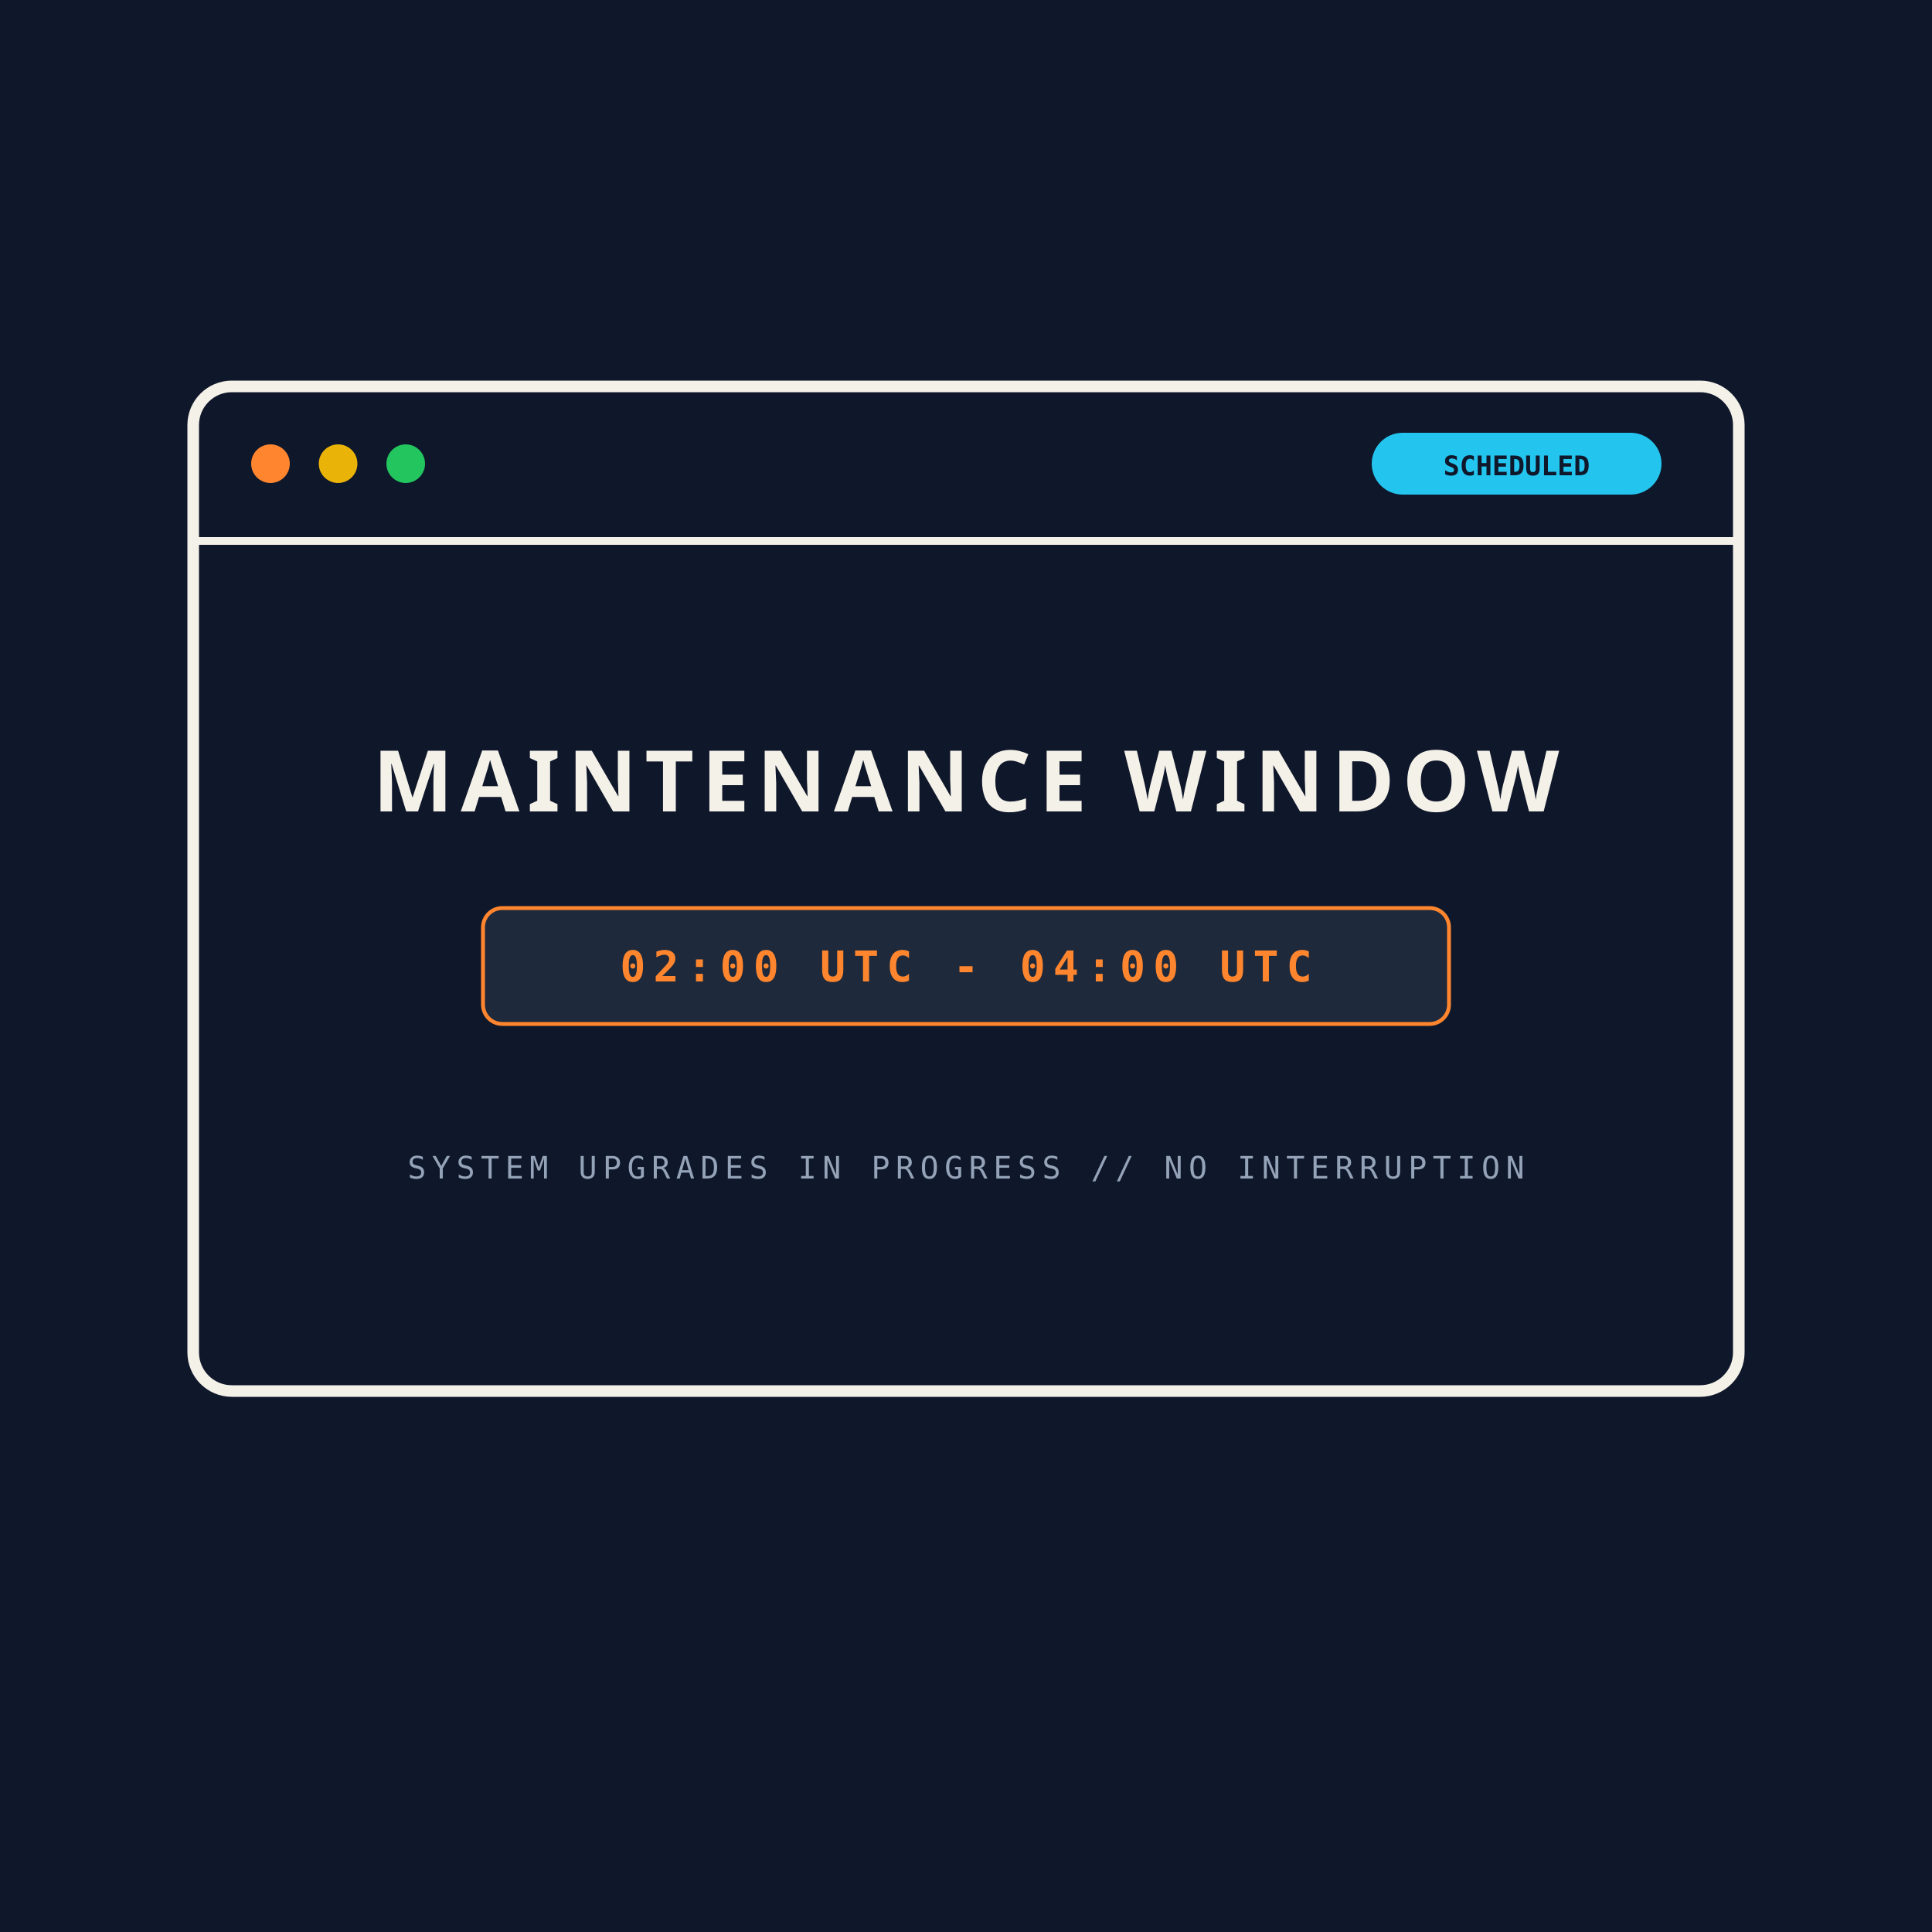
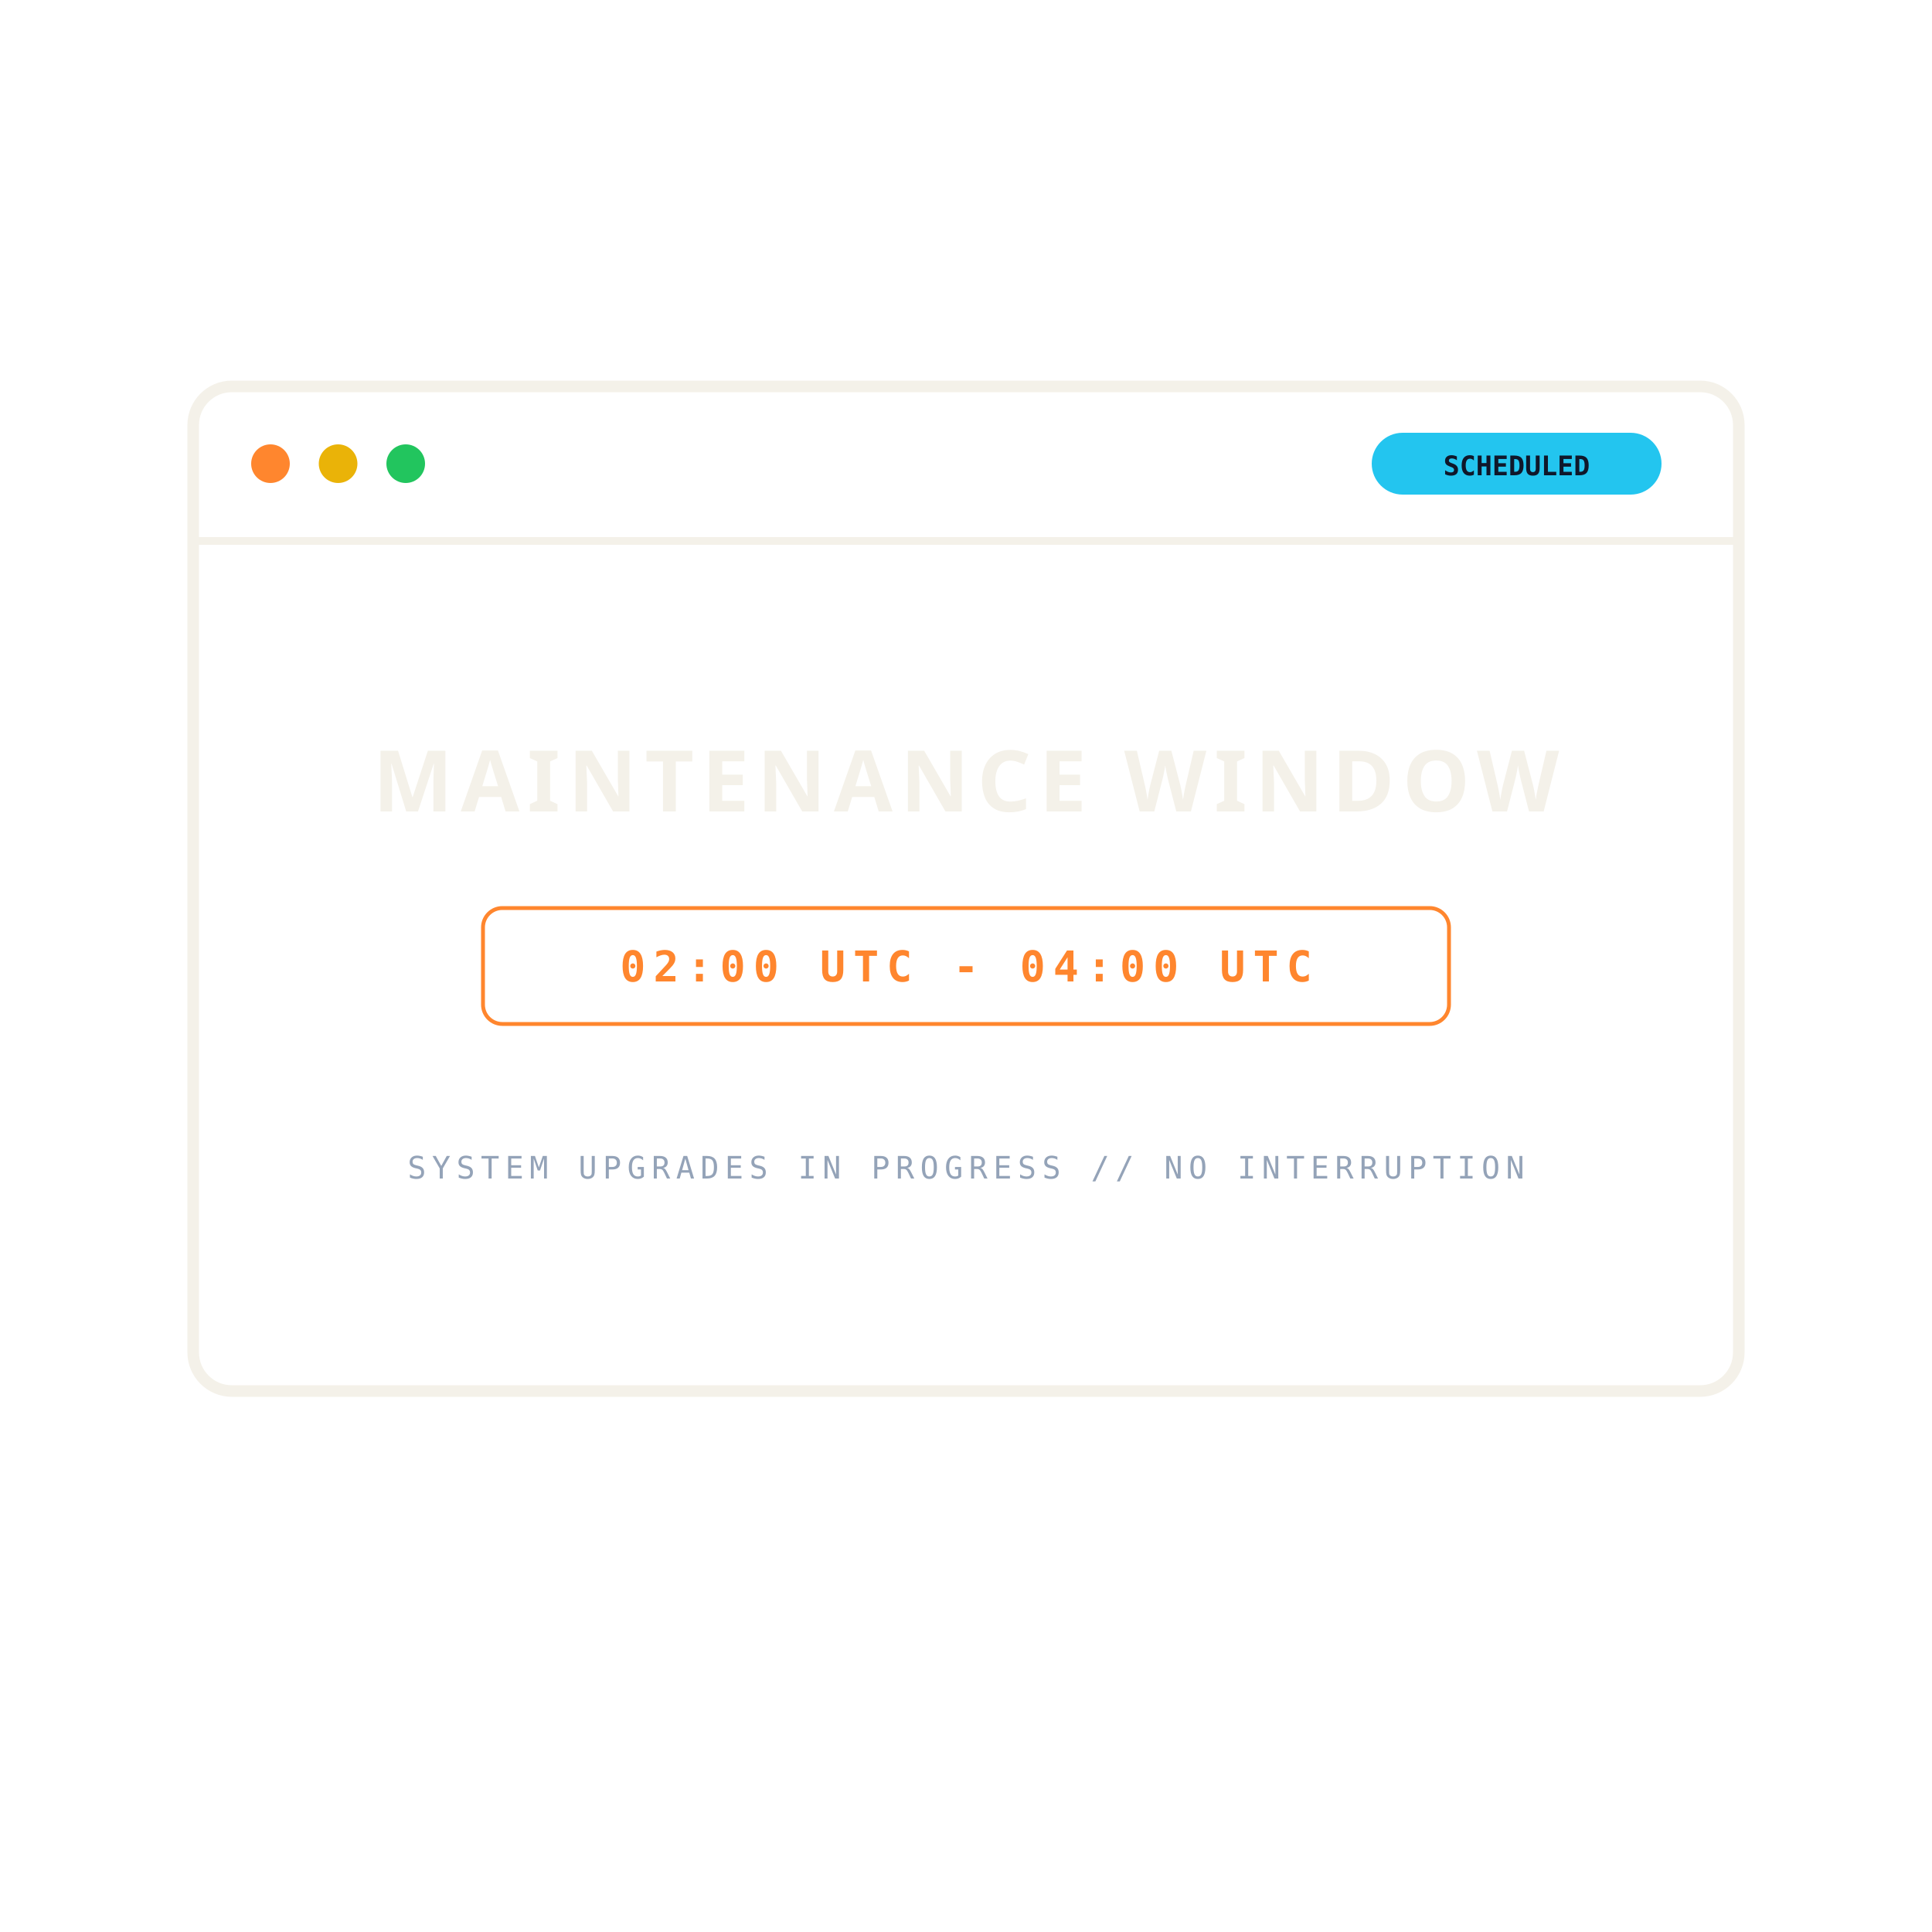
<svg xmlns="http://www.w3.org/2000/svg" viewBox="0 0 1000 1000" width="1000" height="1000">
-   <rect width="1000" height="1000" fill="#0f172a" />
  <g transform="translate(100, 200)">
    <rect x="0" y="0" width="800" height="520" rx="20" fill="none" stroke="#F4F1E9" stroke-width="6" />
    <line x1="0" y1="80" x2="800" y2="80" stroke="#F4F1E9" stroke-width="4" />
    <circle cx="40" cy="40" r="10" fill="#FF862E" />
    <circle cx="75" cy="40" r="10" fill="#EAB308" />
    <circle cx="110" cy="40" r="10" fill="#22C55E" />
    <rect x="610" y="24" width="150" height="32" rx="16" fill="#23C5EF" />
    <text x="685" y="46" fill="#0f172a" font-family="monospace" font-size="14" font-weight="bold" text-anchor="middle">SCHEDULED</text>
    <text x="400" y="220" fill="#F4F1E9" font-family="sans-serif" font-size="44" font-weight="900" letter-spacing="4" text-anchor="middle">MAINTENANCE WINDOW</text>
-     <rect x="150" y="270" width="500" height="60" rx="10" fill="#1e293b" stroke="#FF862E" stroke-width="2" />
+     <rect x="150" y="270" width="500" height="60" rx="10" fill="none" stroke="#FF862E" stroke-width="2" />
    <text x="400" y="308" fill="#FF862E" font-family="monospace" font-size="22" font-weight="bold" letter-spacing="4" text-anchor="middle">02:00 UTC - 04:00 UTC</text>
    <text x="400" y="410" fill="#94A3B8" font-family="monospace" font-size="16" letter-spacing="3" text-anchor="middle">SYSTEM UPGRADES IN PROGRESS // NO INTERRUPTION</text>
  </g>
</svg>
